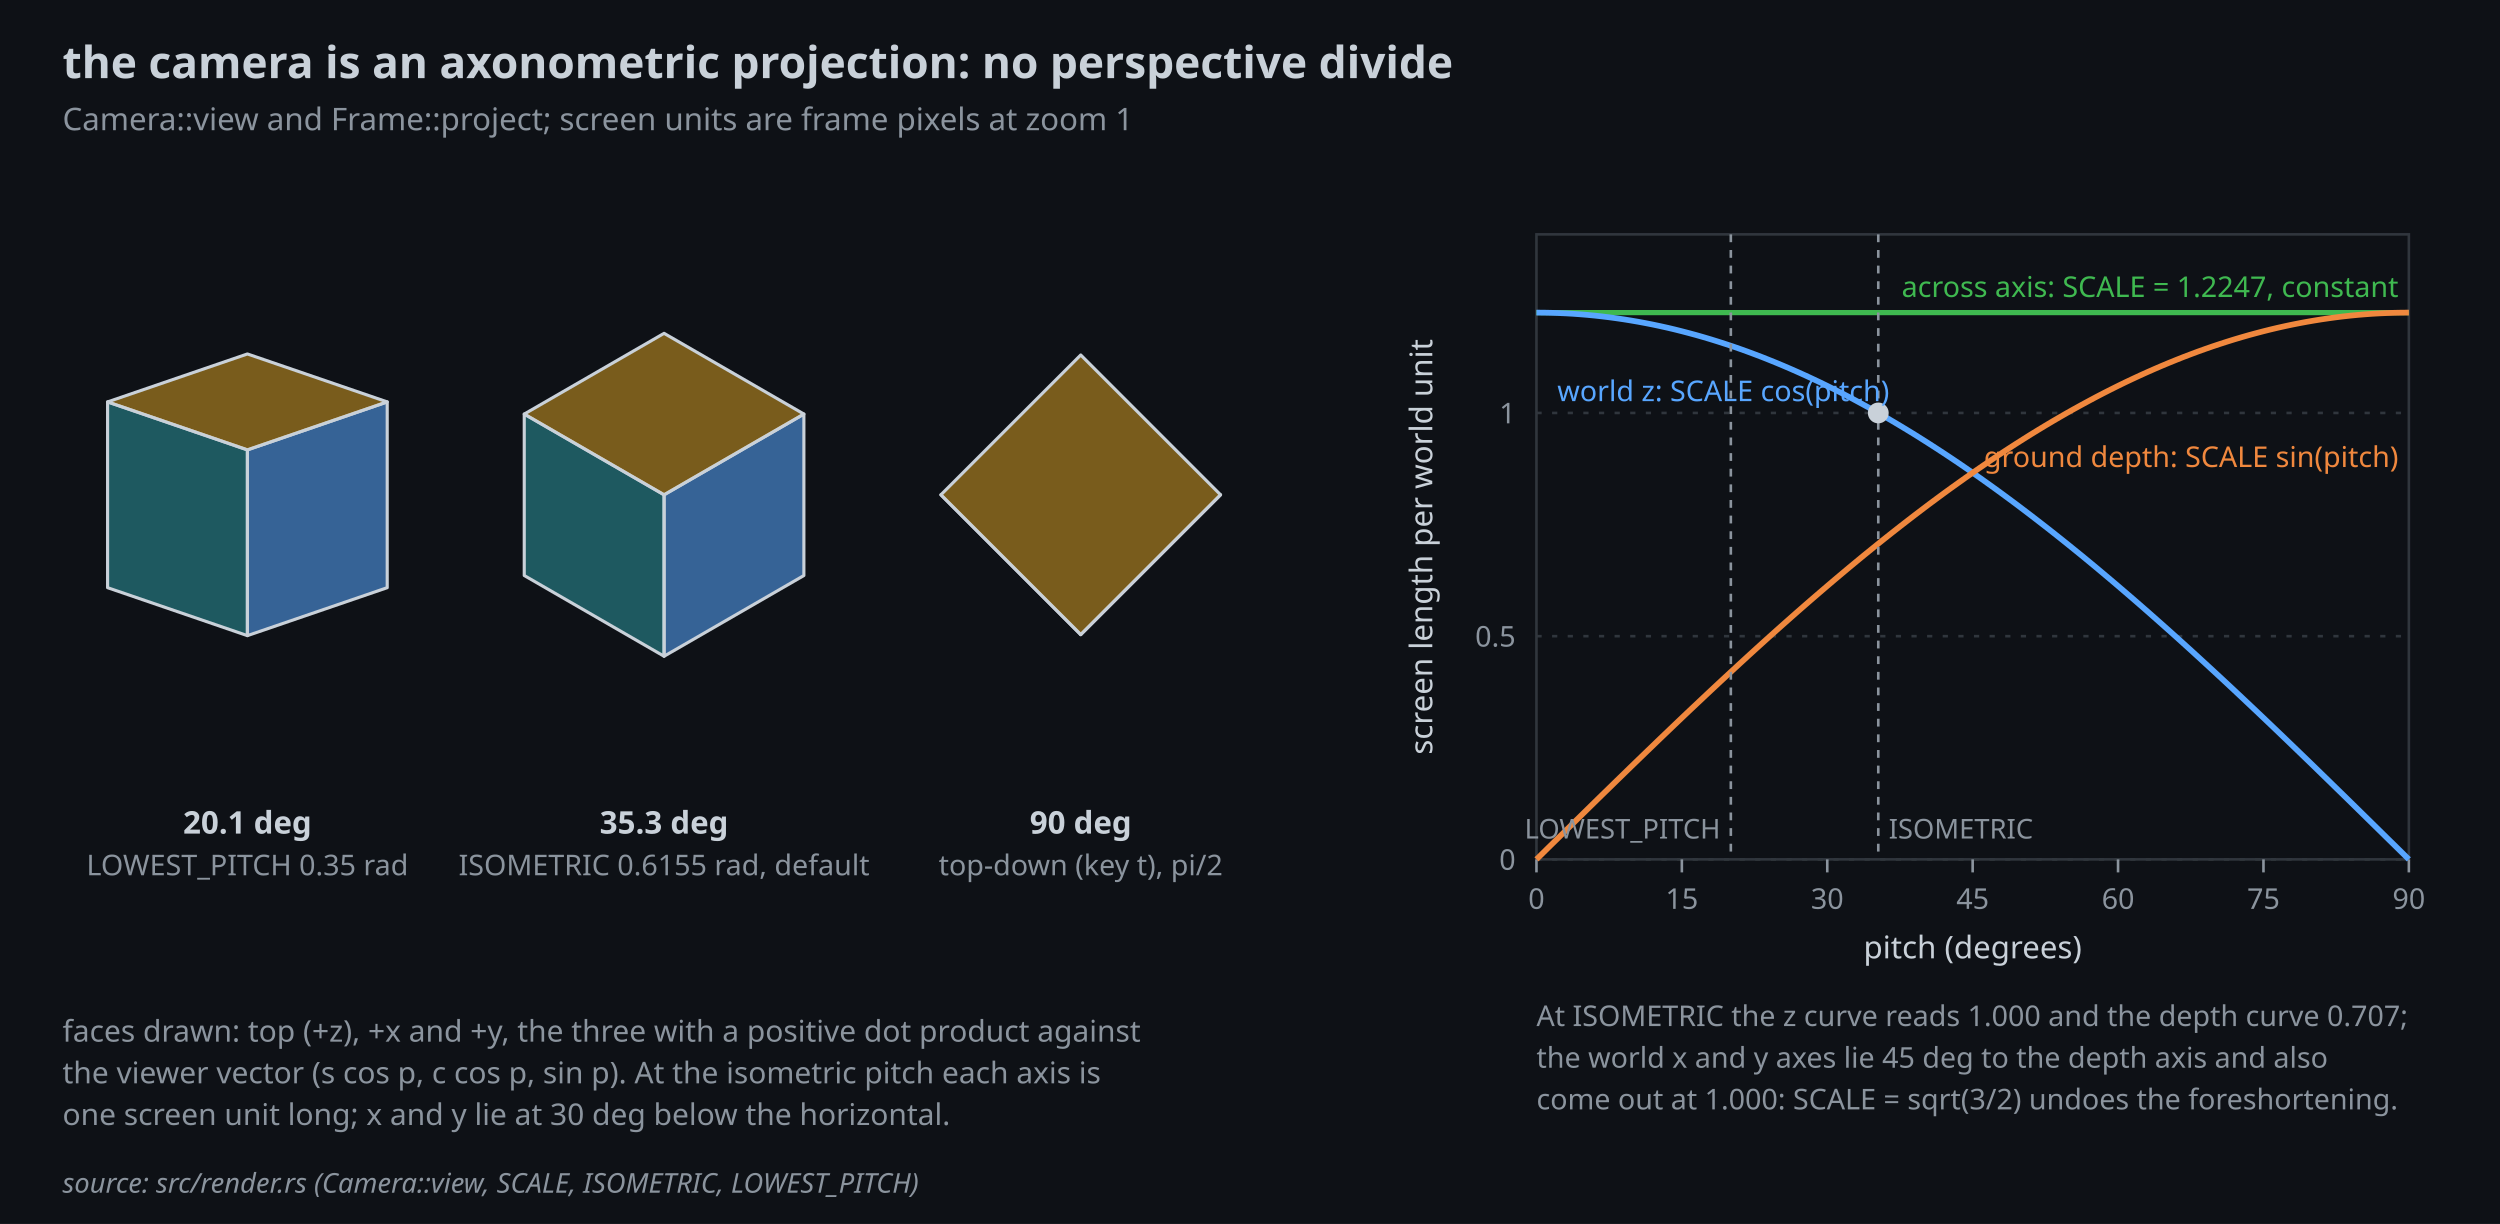
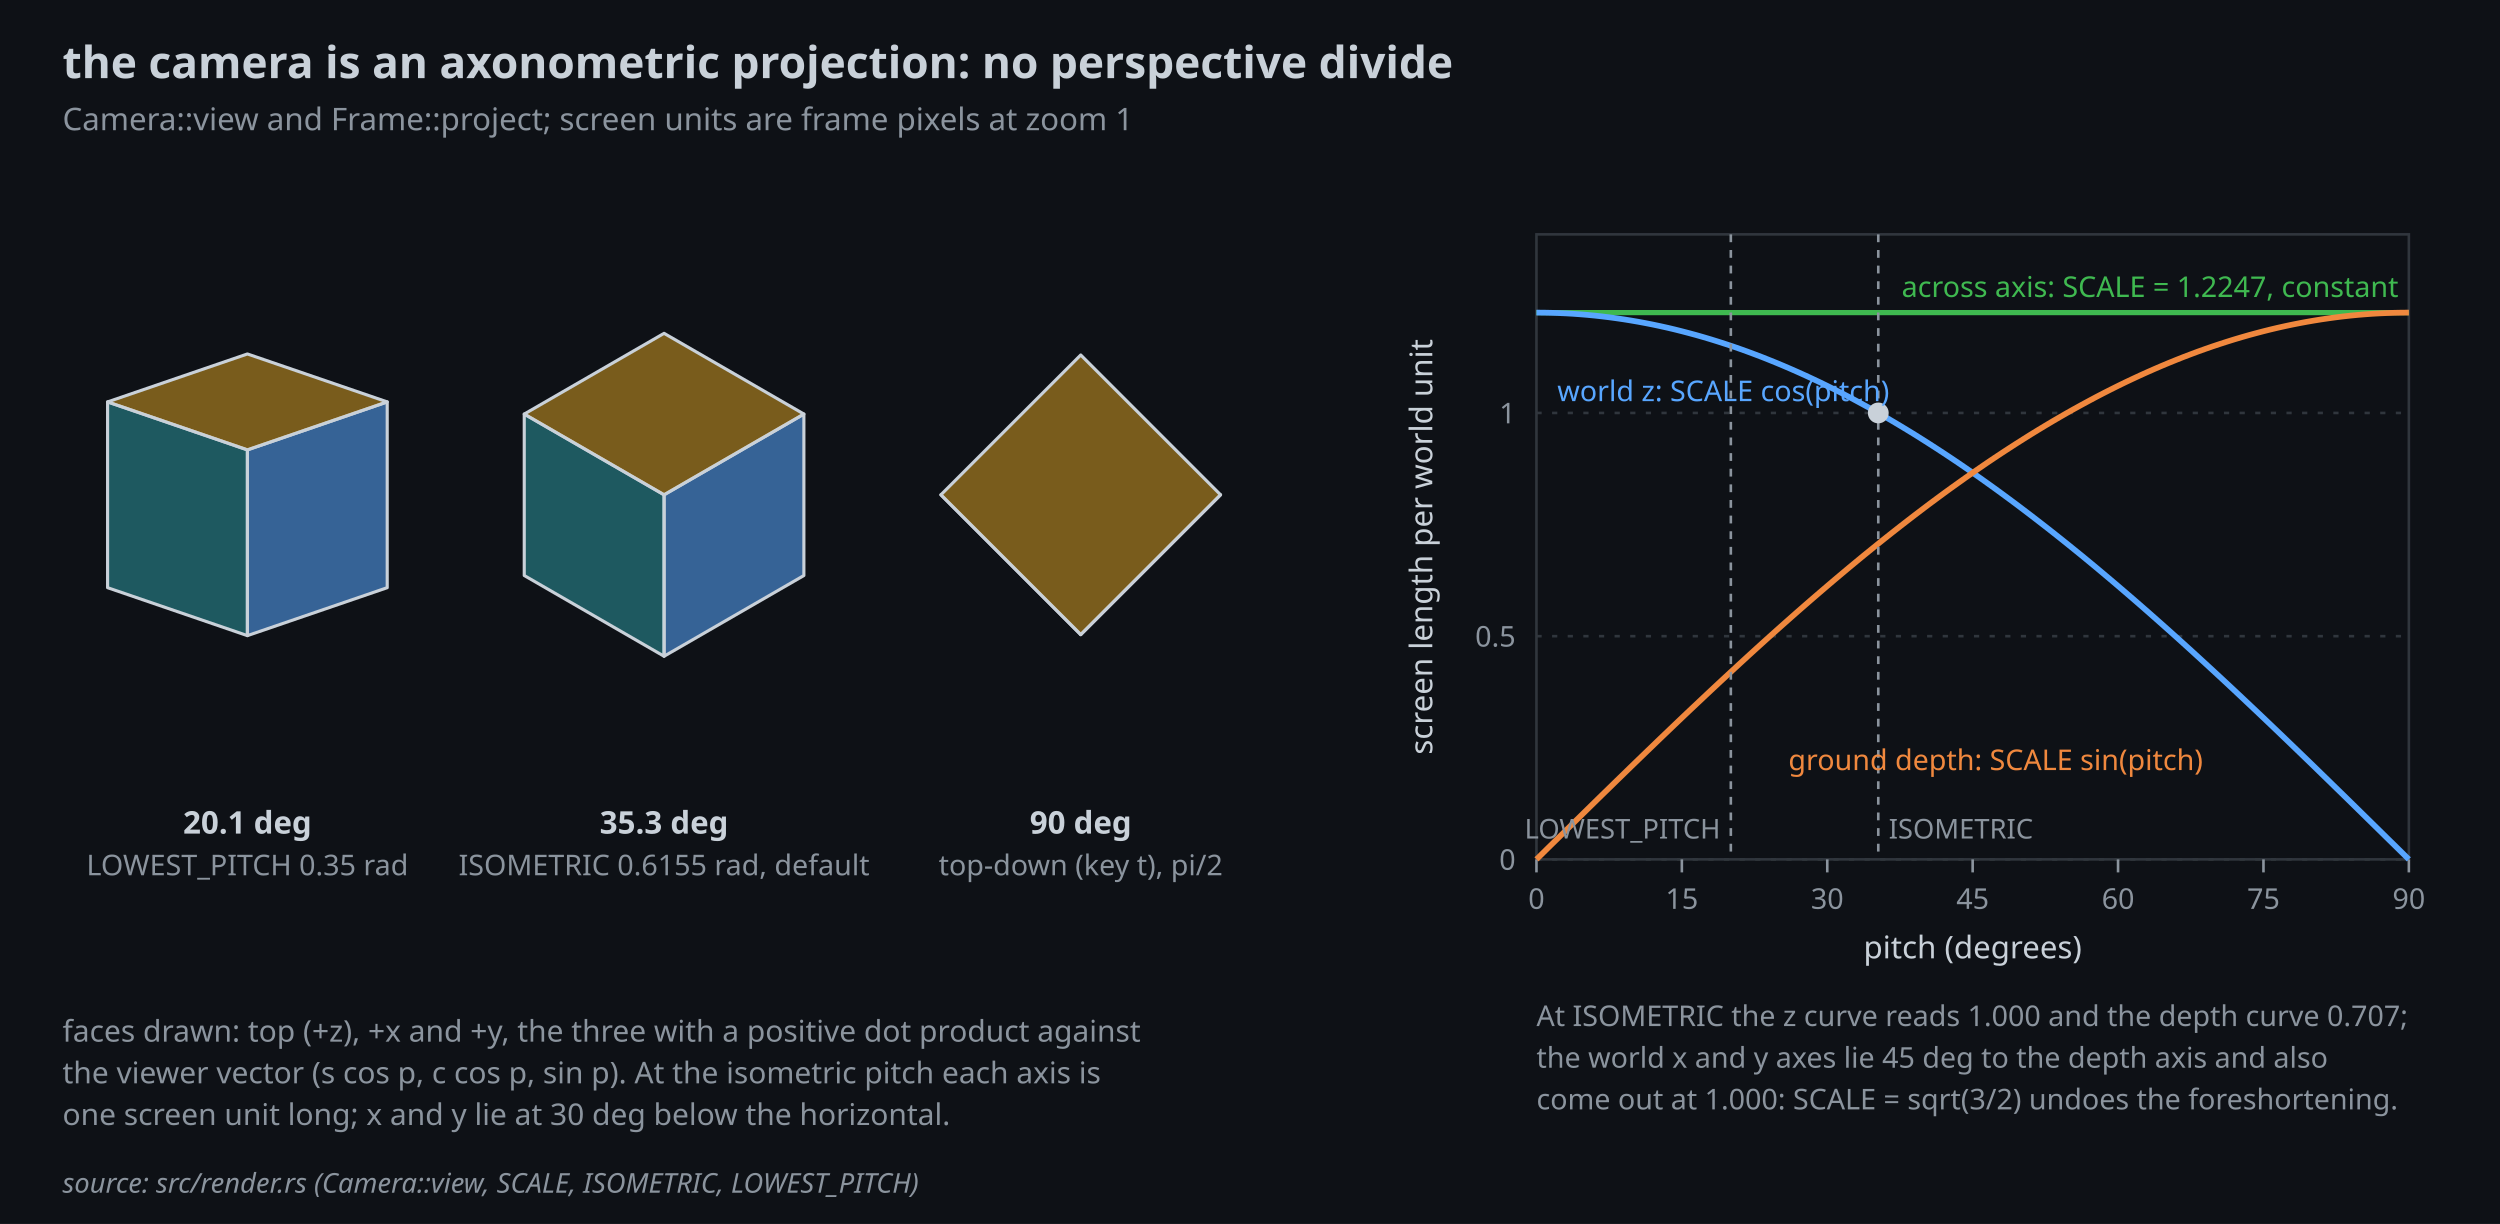
<svg xmlns="http://www.w3.org/2000/svg" viewBox="0 0 960 470" width="960" height="470" role="img">
  <rect width="960" height="470" fill="#0e1116" />
  <text x="24.00" y="30.00" font-size="17" fill="#c9d1d9" text-anchor="start" font-weight="600" font-style="normal" font-family="system-ui, sans-serif">the camera is an axonometric projection: no perspective divide</text>
  <text x="24.00" y="50.00" font-size="12" fill="#8b949e" text-anchor="start" font-weight="normal" font-style="normal" font-family="system-ui, sans-serif">Camera::view and Frame::project; screen units are frame pixels at zoom 1</text>
  <polygon points="148.69,225.67 95.00,244.08 95.00,172.75 148.69,154.33" fill="#58a6ff" fill-opacity="0.55" stroke="#c9d1d9" stroke-width="1.2" stroke-linejoin="round" />
  <polygon points="41.31,225.67 95.00,244.08 95.00,172.75 41.31,154.33" fill="#39c5cf" fill-opacity="0.4" stroke="#c9d1d9" stroke-width="1.2" stroke-linejoin="round" />
  <polygon points="95.00,135.92 148.69,154.33 95.00,172.75 41.31,154.33" fill="#d29922" fill-opacity="0.55" stroke="#c9d1d9" stroke-width="1.2" stroke-linejoin="round" />
  <text x="95.00" y="320.10" font-size="12" fill="#c9d1d9" text-anchor="middle" font-weight="600" font-style="normal" font-family="system-ui, sans-serif">20.1 deg</text>
  <text x="95.00" y="336.10" font-size="11" fill="#8b949e" text-anchor="middle" font-weight="normal" font-style="normal" font-family="system-ui, sans-serif">LOWEST_PITCH 0.35 rad</text>
  <polygon points="308.69,221.00 255.00,252.00 255.00,190.00 308.69,159.00" fill="#58a6ff" fill-opacity="0.55" stroke="#c9d1d9" stroke-width="1.2" stroke-linejoin="round" />
  <polygon points="201.31,221.00 255.00,252.00 255.00,190.00 201.31,159.00" fill="#39c5cf" fill-opacity="0.4" stroke="#c9d1d9" stroke-width="1.2" stroke-linejoin="round" />
  <polygon points="255.00,128.00 308.69,159.00 255.00,190.00 201.31,159.00" fill="#d29922" fill-opacity="0.55" stroke="#c9d1d9" stroke-width="1.2" stroke-linejoin="round" />
  <text x="255.00" y="320.10" font-size="12" fill="#c9d1d9" text-anchor="middle" font-weight="600" font-style="normal" font-family="system-ui, sans-serif">35.3 deg</text>
  <text x="255.00" y="336.10" font-size="11" fill="#8b949e" text-anchor="middle" font-weight="normal" font-style="normal" font-family="system-ui, sans-serif">ISOMETRIC 0.6155 rad, default</text>
  <polygon points="468.69,190.00 415.00,243.69 415.00,243.69 468.69,190.00" fill="#58a6ff" fill-opacity="0.55" stroke="#c9d1d9" stroke-width="1.2" stroke-linejoin="round" />
  <polygon points="361.31,190.00 415.00,243.69 415.00,243.69 361.31,190.00" fill="#39c5cf" fill-opacity="0.4" stroke="#c9d1d9" stroke-width="1.2" stroke-linejoin="round" />
  <polygon points="415.00,136.31 468.69,190.00 415.00,243.69 361.31,190.00" fill="#d29922" fill-opacity="0.55" stroke="#c9d1d9" stroke-width="1.2" stroke-linejoin="round" />
  <text x="415.00" y="320.10" font-size="12" fill="#c9d1d9" text-anchor="middle" font-weight="600" font-style="normal" font-family="system-ui, sans-serif">90 deg</text>
  <text x="415.00" y="336.10" font-size="11" fill="#8b949e" text-anchor="middle" font-weight="normal" font-style="normal" font-family="system-ui, sans-serif">top-down (key t), pi/2</text>
  <text x="24.00" y="400.00" font-size="11.5" fill="#8b949e" text-anchor="start" font-weight="normal" font-style="normal" font-family="system-ui, sans-serif">faces drawn: top (+z), +x and +y, the three with a positive dot product against</text>
  <text x="24.00" y="416.00" font-size="11.5" fill="#8b949e" text-anchor="start" font-weight="normal" font-style="normal" font-family="system-ui, sans-serif">the viewer vector (s cos p, c cos p, sin p). At the isometric pitch each axis is</text>
  <text x="24.00" y="432.00" font-size="11.5" fill="#8b949e" text-anchor="start" font-weight="normal" font-style="normal" font-family="system-ui, sans-serif">one screen unit long; x and y lie at 30 deg below the horizontal.</text>
  <rect x="590.00" y="90.00" width="335.00" height="240.00" fill="none" fill-opacity="1.0" stroke="#30363d" stroke-width="1.0" />
  <line x1="590.00" y1="330.00" x2="925.00" y2="330.00" stroke="#30363d" stroke-width="1" stroke-opacity="1.0" stroke-dasharray="2 4" />
  <text x="582.00" y="334.00" font-size="11" fill="#8b949e" text-anchor="end" font-weight="normal" font-style="normal" font-family="system-ui, sans-serif">0</text>
  <line x1="590.00" y1="244.29" x2="925.00" y2="244.29" stroke="#30363d" stroke-width="1" stroke-opacity="1.0" stroke-dasharray="2 4" />
  <text x="582.00" y="248.29" font-size="11" fill="#8b949e" text-anchor="end" font-weight="normal" font-style="normal" font-family="system-ui, sans-serif">0.5</text>
  <line x1="590.00" y1="158.57" x2="925.00" y2="158.57" stroke="#30363d" stroke-width="1" stroke-opacity="1.0" stroke-dasharray="2 4" />
  <text x="582.00" y="162.57" font-size="11" fill="#8b949e" text-anchor="end" font-weight="normal" font-style="normal" font-family="system-ui, sans-serif">1</text>
  <line x1="590.00" y1="330.00" x2="590.00" y2="335.00" stroke="#8b949e" stroke-width="1" stroke-opacity="1.0" />
  <text x="590.00" y="349.00" font-size="11" fill="#8b949e" text-anchor="middle" font-weight="normal" font-style="normal" font-family="system-ui, sans-serif">0</text>
  <line x1="645.83" y1="330.00" x2="645.83" y2="335.00" stroke="#8b949e" stroke-width="1" stroke-opacity="1.0" />
  <text x="645.83" y="349.00" font-size="11" fill="#8b949e" text-anchor="middle" font-weight="normal" font-style="normal" font-family="system-ui, sans-serif">15</text>
  <line x1="701.67" y1="330.00" x2="701.67" y2="335.00" stroke="#8b949e" stroke-width="1" stroke-opacity="1.0" />
  <text x="701.67" y="349.00" font-size="11" fill="#8b949e" text-anchor="middle" font-weight="normal" font-style="normal" font-family="system-ui, sans-serif">30</text>
  <line x1="757.50" y1="330.00" x2="757.50" y2="335.00" stroke="#8b949e" stroke-width="1" stroke-opacity="1.0" />
  <text x="757.50" y="349.00" font-size="11" fill="#8b949e" text-anchor="middle" font-weight="normal" font-style="normal" font-family="system-ui, sans-serif">45</text>
  <line x1="813.33" y1="330.00" x2="813.33" y2="335.00" stroke="#8b949e" stroke-width="1" stroke-opacity="1.0" />
  <text x="813.33" y="349.00" font-size="11" fill="#8b949e" text-anchor="middle" font-weight="normal" font-style="normal" font-family="system-ui, sans-serif">60</text>
  <line x1="869.17" y1="330.00" x2="869.17" y2="335.00" stroke="#8b949e" stroke-width="1" stroke-opacity="1.0" />
  <text x="869.17" y="349.00" font-size="11" fill="#8b949e" text-anchor="middle" font-weight="normal" font-style="normal" font-family="system-ui, sans-serif">75</text>
  <line x1="925.00" y1="330.00" x2="925.00" y2="335.00" stroke="#8b949e" stroke-width="1" stroke-opacity="1.0" />
  <text x="925.00" y="349.00" font-size="11" fill="#8b949e" text-anchor="middle" font-weight="normal" font-style="normal" font-family="system-ui, sans-serif">90</text>
  <text x="757.50" y="368.00" font-size="12" fill="#c9d1d9" text-anchor="middle" font-weight="normal" font-style="normal" font-family="system-ui, sans-serif">pitch (degrees)</text>
  <text transform="translate(550,210.0) rotate(-90)" font-size="12" fill="#c9d1d9" text-anchor="middle" font-family="system-ui, sans-serif">screen length per world unit</text>
  <line x1="590.00" y1="120.04" x2="925.00" y2="120.04" stroke="#3fb950" stroke-width="2" stroke-opacity="1.0" />
  <polyline points="590.00,120.04 592.79,120.06 595.58,120.12 598.38,120.21 601.17,120.33 603.96,120.49 606.75,120.69 609.54,120.92 612.33,121.19 615.12,121.50 617.92,121.84 620.71,122.22 623.50,122.63 626.29,123.08 629.08,123.56 631.88,124.08 634.67,124.63 637.46,125.22 640.25,125.84 643.04,126.50 645.83,127.20 648.62,127.93 651.42,128.69 654.21,129.49 657.00,130.32 659.79,131.19 662.58,132.09 665.38,133.02 668.17,133.99 670.96,134.99 673.75,136.03 676.54,137.09 679.33,138.20 682.12,139.33 684.92,140.50 687.71,141.70 690.50,142.93 693.29,144.19 696.08,145.49 698.88,146.81 701.67,148.17 704.46,149.56 707.25,150.98 710.04,152.43 712.83,153.92 715.62,155.43 718.42,156.97 721.21,158.54 724.00,160.14 726.79,161.77 729.58,163.43 732.38,165.12 735.17,166.83 737.96,168.58 740.75,170.35 743.54,172.15 746.33,173.97 749.12,175.82 751.92,177.70 754.71,179.61 757.50,181.54 760.29,183.49 763.08,185.48 765.88,187.48 768.67,189.51 771.46,191.57 774.25,193.64 777.04,195.75 779.83,197.87 782.62,200.02 785.42,202.19 788.21,204.38 791.00,206.59 793.79,208.82 796.58,211.08 799.38,213.35 802.17,215.65 804.96,217.96 807.75,220.30 810.54,222.65 813.33,225.02 816.12,227.41 818.92,229.82 821.71,232.24 824.50,234.68 827.29,237.14 830.08,239.61 832.88,242.10 835.67,244.60 838.46,247.12 841.25,249.65 844.04,252.20 846.83,254.76 849.62,257.33 852.42,259.92 855.21,262.51 858.00,265.12 860.79,267.74 863.58,270.37 866.38,273.01 869.17,275.66 871.96,278.32 874.75,280.99 877.54,283.66 880.33,286.35 883.12,289.04 885.92,291.74 888.71,294.44 891.50,297.16 894.29,299.87 897.08,302.60 899.88,305.32 902.67,308.05 905.46,310.79 908.25,313.53 911.04,316.27 913.83,319.01 916.62,321.76 919.42,324.50 922.21,327.25 925.00,330.00" fill="none" stroke="#58a6ff" stroke-width="2.2" />
  <polyline points="590.00,330.00 592.79,327.25 595.58,324.50 598.38,321.76 601.17,319.01 603.96,316.27 606.75,313.53 609.54,310.79 612.33,308.05 615.12,305.32 617.92,302.60 620.71,299.87 623.50,297.16 626.29,294.44 629.08,291.74 631.88,289.04 634.67,286.35 637.46,283.66 640.25,280.99 643.04,278.32 645.83,275.66 648.62,273.01 651.42,270.37 654.21,267.74 657.00,265.12 659.79,262.51 662.58,259.92 665.38,257.33 668.17,254.76 670.96,252.20 673.75,249.65 676.54,247.12 679.33,244.60 682.12,242.10 684.92,239.61 687.71,237.14 690.50,234.68 693.29,232.24 696.08,229.82 698.88,227.41 701.67,225.02 704.46,222.65 707.25,220.30 710.04,217.96 712.83,215.65 715.62,213.35 718.42,211.08 721.21,208.82 724.00,206.59 726.79,204.38 729.58,202.19 732.38,200.02 735.17,197.87 737.96,195.75 740.75,193.64 743.54,191.57 746.33,189.51 749.12,187.48 751.92,185.48 754.71,183.49 757.50,181.54 760.29,179.61 763.08,177.70 765.88,175.82 768.67,173.97 771.46,172.15 774.25,170.35 777.04,168.58 779.83,166.83 782.62,165.12 785.42,163.43 788.21,161.77 791.00,160.14 793.79,158.54 796.58,156.97 799.38,155.43 802.17,153.92 804.96,152.43 807.75,150.98 810.54,149.56 813.33,148.17 816.12,146.81 818.92,145.49 821.71,144.19 824.50,142.93 827.29,141.70 830.08,140.50 832.88,139.33 835.67,138.20 838.46,137.09 841.25,136.03 844.04,134.99 846.83,133.99 849.62,133.02 852.42,132.09 855.21,131.19 858.00,130.32 860.79,129.49 863.58,128.69 866.38,127.93 869.17,127.20 871.96,126.50 874.75,125.84 877.54,125.22 880.33,124.63 883.12,124.08 885.92,123.56 888.71,123.08 891.50,122.63 894.29,122.22 897.08,121.84 899.88,121.50 902.67,121.19 905.46,120.92 908.25,120.69 911.04,120.49 913.83,120.33 916.62,120.21 919.42,120.12 922.21,120.06 925.00,120.04" fill="none" stroke="#f0883e" stroke-width="2.2" />
  <line x1="664.64" y1="90.00" x2="664.64" y2="330.00" stroke="#8b949e" stroke-width="1" stroke-opacity="1.0" stroke-dasharray="3 3" />
  <text x="660.64" y="322.00" font-size="10.5" fill="#8b949e" text-anchor="end" font-weight="normal" font-style="normal" font-family="system-ui, sans-serif">LOWEST_PITCH</text>
  <line x1="721.26" y1="90.00" x2="721.26" y2="330.00" stroke="#8b949e" stroke-width="1" stroke-opacity="1.0" stroke-dasharray="3 3" />
  <text x="725.26" y="322.00" font-size="10.5" fill="#8b949e" text-anchor="start" font-weight="normal" font-style="normal" font-family="system-ui, sans-serif">ISOMETRIC</text>
  <circle cx="721.26" cy="158.57" r="4" fill="#c9d1d9" stroke="none" />
  <text x="921.00" y="114.04" font-size="11" fill="#3fb950" text-anchor="end" font-weight="normal" font-style="normal" font-family="system-ui, sans-serif">across axis: SCALE = 1.2247, constant</text>
  <text x="598.00" y="154.04" font-size="11" fill="#58a6ff" text-anchor="start" font-weight="normal" font-style="normal" font-family="system-ui, sans-serif">world z: SCALE cos(pitch)</text>
-   <text x="921.00" y="179.33" font-size="11" fill="#f0883e" text-anchor="end" font-weight="normal" font-style="normal" font-family="system-ui, sans-serif">ground depth: SCALE sin(pitch)</text>
+   <text x="845.92" y="295.71" font-size="11" fill="#f0883e" text-anchor="end" font-weight="normal" font-style="normal" font-family="system-ui, sans-serif">ground depth: SCALE sin(pitch)</text>
  <text x="590.00" y="394.00" font-size="11" fill="#8b949e" text-anchor="start" font-weight="normal" font-style="normal" font-family="system-ui, sans-serif">At ISOMETRIC the z curve reads 1.000 and the depth curve 0.707;</text>
  <text x="590.00" y="410.00" font-size="11" fill="#8b949e" text-anchor="start" font-weight="normal" font-style="normal" font-family="system-ui, sans-serif">the world x and y axes lie 45 deg to the depth axis and also</text>
  <text x="590.00" y="426.00" font-size="11" fill="#8b949e" text-anchor="start" font-weight="normal" font-style="normal" font-family="system-ui, sans-serif">come out at 1.000: SCALE = sqrt(3/2) undoes the foreshortening.</text>
  <text x="24.00" y="458.00" font-size="10.5" fill="#8b949e" text-anchor="start" font-weight="normal" font-style="italic" font-family="system-ui, sans-serif">source: src/render.rs (Camera::view, SCALE, ISOMETRIC, LOWEST_PITCH)</text>
</svg>
